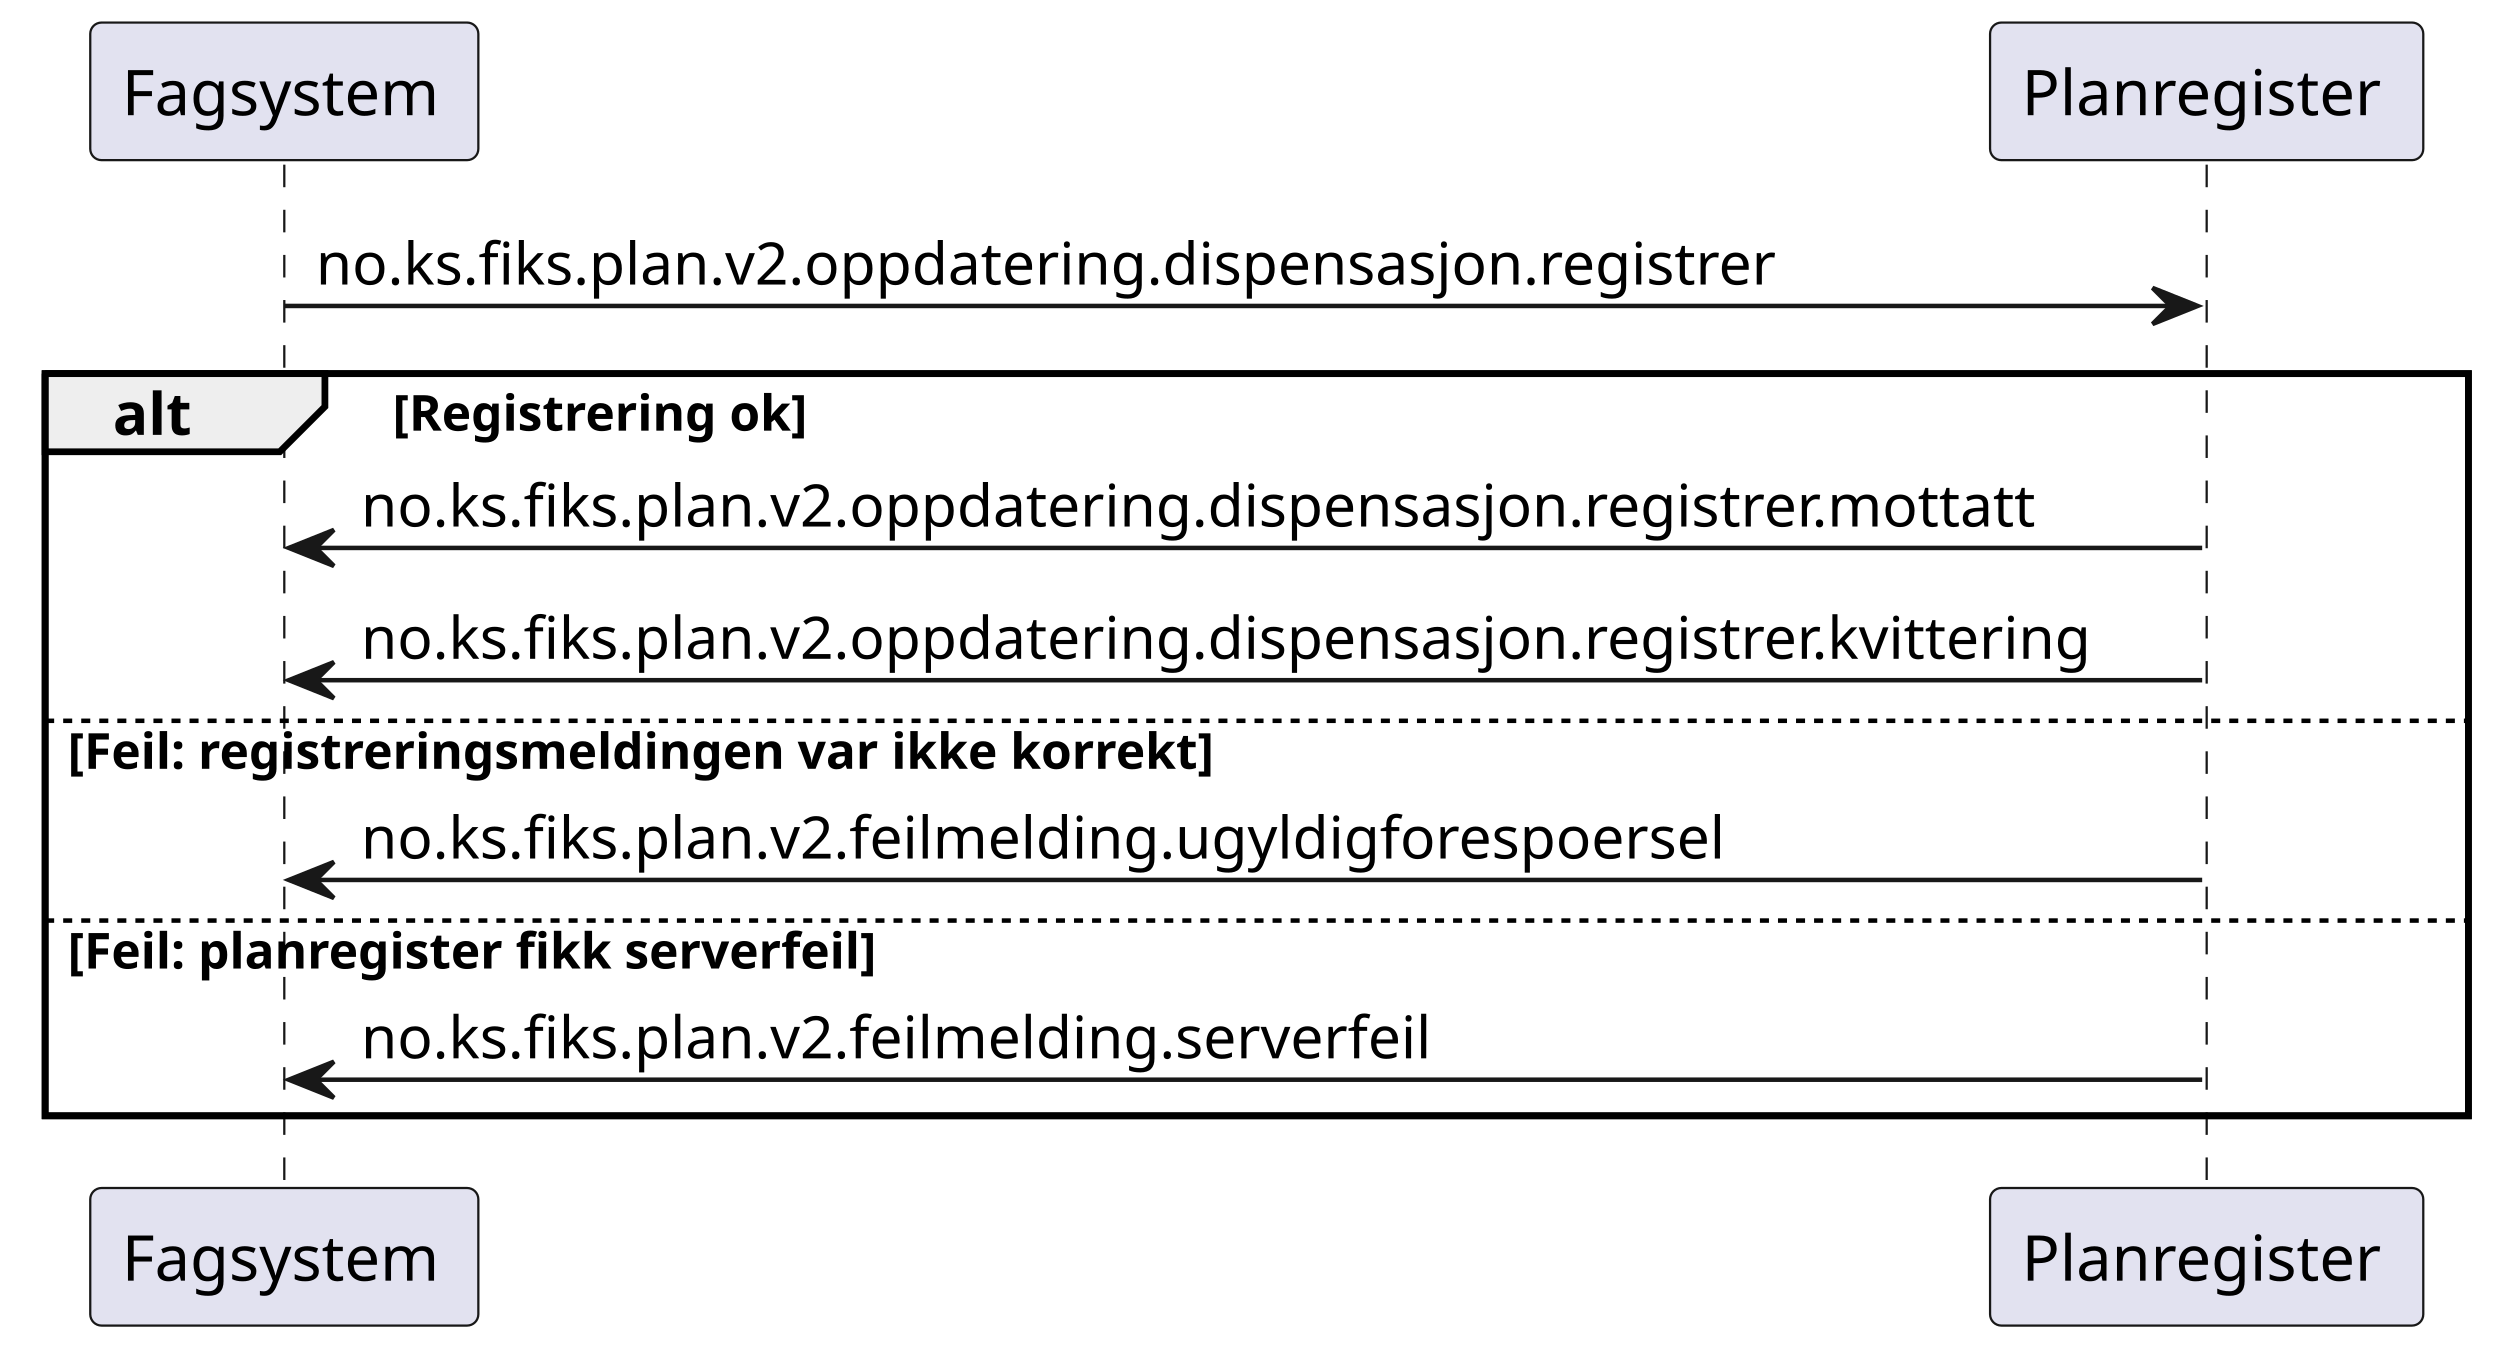
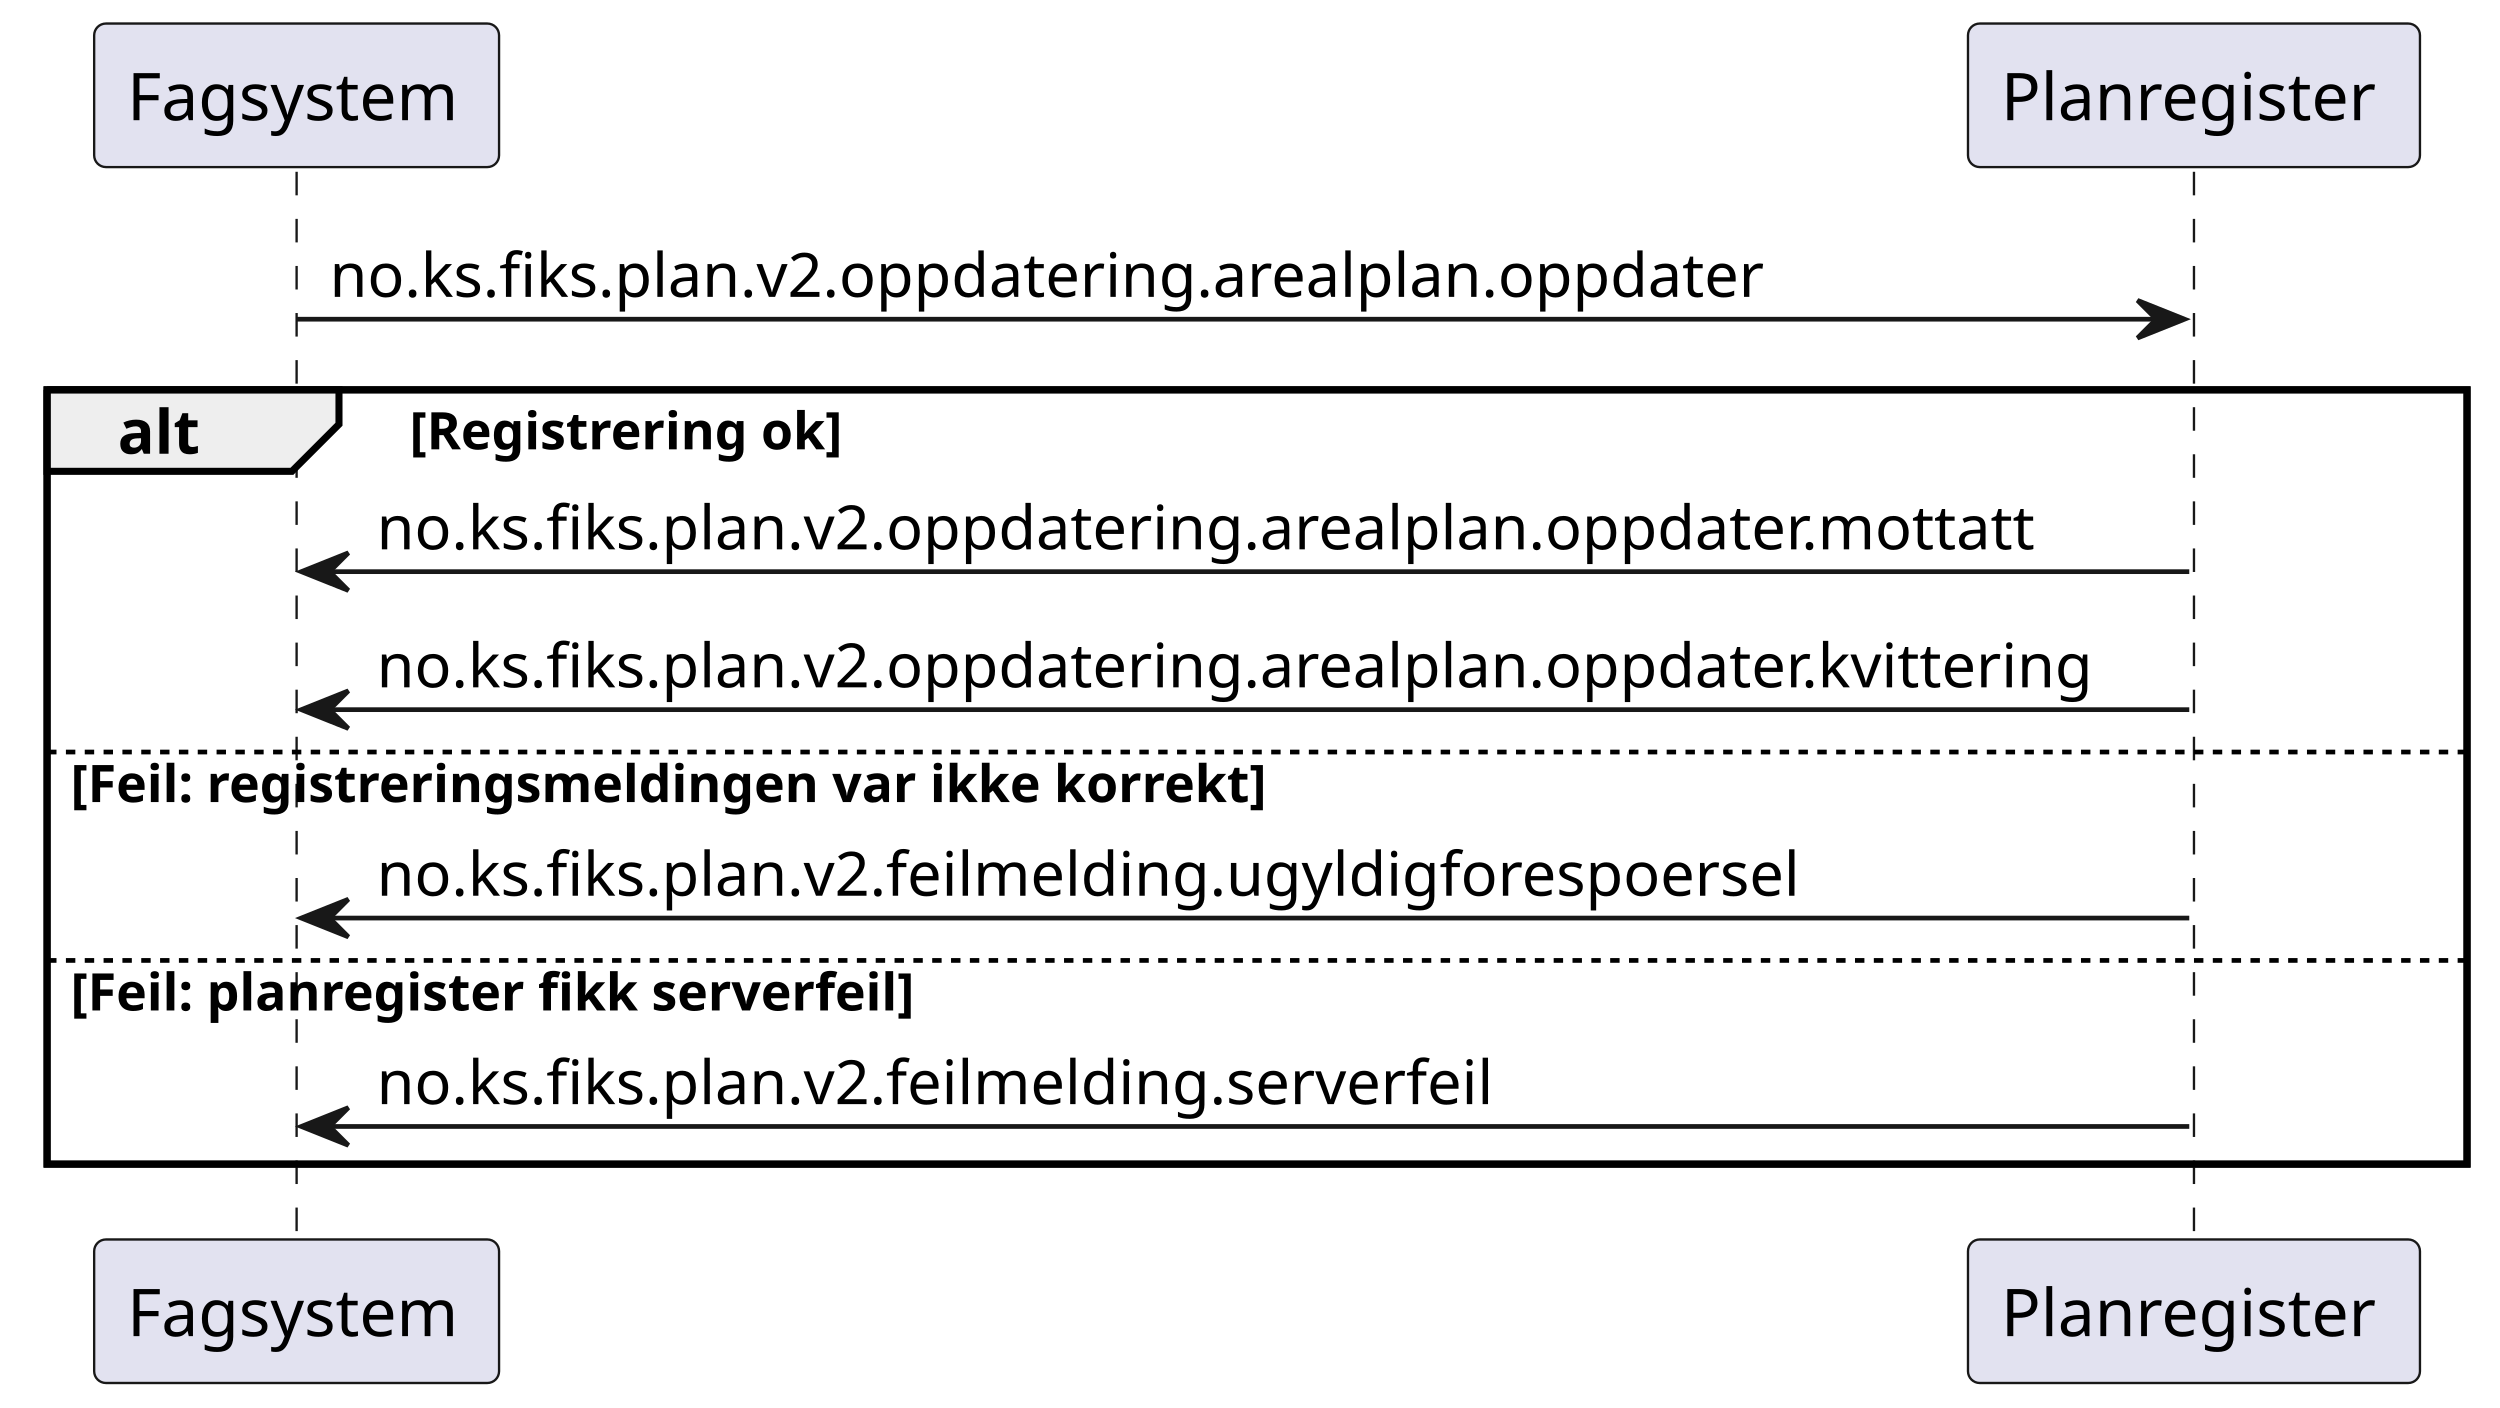
- <svg xmlns="http://www.w3.org/2000/svg" contentStyleType="text/css" height="299px" preserveAspectRatio="none" style="width:554px;height:299px;background:#FFFFFF;" version="1.1" viewBox="0 0 554 299" width="554px" zoomAndPan="magnify">
+ <svg xmlns="http://www.w3.org/2000/svg" contentStyleType="text/css" height="299px" preserveAspectRatio="none" style="width:531px;height:299px;background:#FFFFFF;" version="1.1" viewBox="0 0 531 299" width="531px" zoomAndPan="magnify">
  <defs />
  <g>
-     <rect fill="none" height="164.463" style="stroke:#000000;stroke-width:1.5;" width="537" x="10" y="82.799" />
+     <rect fill="none" height="164.463" style="stroke:#000000;stroke-width:1.5;" width="514" x="10" y="82.799" />
    <line style="stroke:#181818;stroke-width:0.5;stroke-dasharray:5.0,5.0;" x1="63" x2="63" y1="36.488" y2="264.262" />
-     <line style="stroke:#181818;stroke-width:0.5;stroke-dasharray:5.0,5.0;" x1="489" x2="489" y1="36.488" y2="264.262" />
+     <line style="stroke:#181818;stroke-width:0.5;stroke-dasharray:5.0,5.0;" x1="466" x2="466" y1="36.488" y2="264.262" />
    <rect fill="#E2E2F0" height="30.488" rx="2.5" ry="2.5" style="stroke:#181818;stroke-width:0.5;" width="86" x="20" y="5" />
    <text fill="#000000" font-family="sans-serif" font-size="14" lengthAdjust="spacing" textLength="72" x="27" y="25.535">Fagsystem</text>
    <rect fill="#E2E2F0" height="30.488" rx="2.5" ry="2.5" style="stroke:#181818;stroke-width:0.5;" width="86" x="20" y="263.262" />
    <text fill="#000000" font-family="sans-serif" font-size="14" lengthAdjust="spacing" textLength="72" x="27" y="283.797">Fagsystem</text>
-     <rect fill="#E2E2F0" height="30.488" rx="2.5" ry="2.5" style="stroke:#181818;stroke-width:0.5;" width="96" x="441" y="5" />
-     <text fill="#000000" font-family="sans-serif" font-size="14" lengthAdjust="spacing" textLength="82" x="448" y="25.535">Planregister</text>
-     <rect fill="#E2E2F0" height="30.488" rx="2.5" ry="2.5" style="stroke:#181818;stroke-width:0.5;" width="96" x="441" y="263.262" />
-     <text fill="#000000" font-family="sans-serif" font-size="14" lengthAdjust="spacing" textLength="82" x="448" y="283.797">Planregister</text>
-     <polygon fill="#181818" points="477,63.799,487,67.799,477,71.799,481,67.799" style="stroke:#181818;stroke-width:1.0;" />
-     <line style="stroke:#181818;stroke-width:1.0;" x1="63" x2="483" y1="67.799" y2="67.799" />
-     <text fill="#000000" font-family="sans-serif" font-size="13" lengthAdjust="spacing" textLength="337" x="70" y="63.057">no.ks.fiks.plan.v2.oppdatering.dispensasjon.registrer</text>
+     <rect fill="#E2E2F0" height="30.488" rx="2.5" ry="2.5" style="stroke:#181818;stroke-width:0.5;" width="96" x="418" y="5" />
+     <text fill="#000000" font-family="sans-serif" font-size="14" lengthAdjust="spacing" textLength="82" x="425" y="25.535">Planregister</text>
+     <rect fill="#E2E2F0" height="30.488" rx="2.5" ry="2.5" style="stroke:#181818;stroke-width:0.5;" width="96" x="418" y="263.262" />
+     <text fill="#000000" font-family="sans-serif" font-size="14" lengthAdjust="spacing" textLength="82" x="425" y="283.797">Planregister</text>
+     <polygon fill="#181818" points="454,63.799,464,67.799,454,71.799,458,67.799" style="stroke:#181818;stroke-width:1.0;" />
+     <line style="stroke:#181818;stroke-width:1.0;" x1="63" x2="460" y1="67.799" y2="67.799" />
+     <text fill="#000000" font-family="sans-serif" font-size="13" lengthAdjust="spacing" textLength="314" x="70" y="63.057">no.ks.fiks.plan.v2.oppdatering.arealplan.oppdater</text>
    <path d="M10,82.799 L72,82.799 L72,90.109 L62,100.109 L10,100.109 L10,82.799 " fill="#EEEEEE" style="stroke:#000000;stroke-width:1.5;" />
-     <rect fill="none" height="164.463" style="stroke:#000000;stroke-width:1.5;" width="537" x="10" y="82.799" />
+     <rect fill="none" height="164.463" style="stroke:#000000;stroke-width:1.5;" width="514" x="10" y="82.799" />
    <text fill="#000000" font-family="sans-serif" font-size="13" font-weight="bold" lengthAdjust="spacing" textLength="17" x="25" y="96.367">alt</text>
    <text fill="#000000" font-family="sans-serif" font-size="11" font-weight="bold" lengthAdjust="spacing" textLength="95" x="87" y="95.434">[Registrering ok]</text>
    <polygon fill="#181818" points="74,117.42,64,121.42,74,125.42,70,121.42" style="stroke:#181818;stroke-width:1.0;" />
-     <line style="stroke:#181818;stroke-width:1.0;" x1="68" x2="488" y1="121.42" y2="121.42" />
-     <text fill="#000000" font-family="sans-serif" font-size="13" lengthAdjust="spacing" textLength="388" x="80" y="116.678">no.ks.fiks.plan.v2.oppdatering.dispensasjon.registrer.mottatt</text>
+     <line style="stroke:#181818;stroke-width:1.0;" x1="68" x2="465" y1="121.42" y2="121.42" />
+     <text fill="#000000" font-family="sans-serif" font-size="13" lengthAdjust="spacing" textLength="365" x="80" y="116.678">no.ks.fiks.plan.v2.oppdatering.arealplan.oppdater.mottatt</text>
    <polygon fill="#181818" points="74,146.731,64,150.731,74,154.731,70,150.731" style="stroke:#181818;stroke-width:1.0;" />
-     <line style="stroke:#181818;stroke-width:1.0;" x1="68" x2="488" y1="150.731" y2="150.731" />
-     <text fill="#000000" font-family="sans-serif" font-size="13" lengthAdjust="spacing" textLength="402" x="80" y="145.988">no.ks.fiks.plan.v2.oppdatering.dispensasjon.registrer.kvittering</text>
-     <line style="stroke:#000000;stroke-width:1.0;stroke-dasharray:2.0,2.0;" x1="10" x2="547" y1="159.731" y2="159.731" />
+     <line style="stroke:#181818;stroke-width:1.0;" x1="68" x2="465" y1="150.731" y2="150.731" />
+     <text fill="#000000" font-family="sans-serif" font-size="13" lengthAdjust="spacing" textLength="379" x="80" y="145.988">no.ks.fiks.plan.v2.oppdatering.arealplan.oppdater.kvittering</text>
+     <line style="stroke:#000000;stroke-width:1.0;stroke-dasharray:2.0,2.0;" x1="10" x2="524" y1="159.731" y2="159.731" />
    <text fill="#000000" font-family="sans-serif" font-size="11" font-weight="bold" lengthAdjust="spacing" textLength="261" x="15" y="170.365">[Feil: registreringsmeldingen var ikke korrekt]</text>
    <polygon fill="#181818" points="74,190.996,64,194.996,74,198.996,70,194.996" style="stroke:#181818;stroke-width:1.0;" />
-     <line style="stroke:#181818;stroke-width:1.0;" x1="68" x2="488" y1="194.996" y2="194.996" />
+     <line style="stroke:#181818;stroke-width:1.0;" x1="68" x2="465" y1="194.996" y2="194.996" />
    <text fill="#000000" font-family="sans-serif" font-size="13" lengthAdjust="spacing" textLength="317" x="80" y="190.254">no.ks.fiks.plan.v2.feilmelding.ugyldigforespoersel</text>
-     <line style="stroke:#000000;stroke-width:1.0;stroke-dasharray:2.0,2.0;" x1="10" x2="547" y1="203.996" y2="203.996" />
+     <line style="stroke:#000000;stroke-width:1.0;stroke-dasharray:2.0,2.0;" x1="10" x2="524" y1="203.996" y2="203.996" />
    <text fill="#000000" font-family="sans-serif" font-size="11" font-weight="bold" lengthAdjust="spacing" textLength="187" x="15" y="214.631">[Feil: planregister fikk serverfeil]</text>
    <polygon fill="#181818" points="74,235.262,64,239.262,74,243.262,70,239.262" style="stroke:#181818;stroke-width:1.0;" />
-     <line style="stroke:#181818;stroke-width:1.0;" x1="68" x2="488" y1="239.262" y2="239.262" />
+     <line style="stroke:#181818;stroke-width:1.0;" x1="68" x2="465" y1="239.262" y2="239.262" />
    <text fill="#000000" font-family="sans-serif" font-size="13" lengthAdjust="spacing" textLength="250" x="80" y="234.519">no.ks.fiks.plan.v2.feilmelding.serverfeil</text>
  </g>
</svg>
